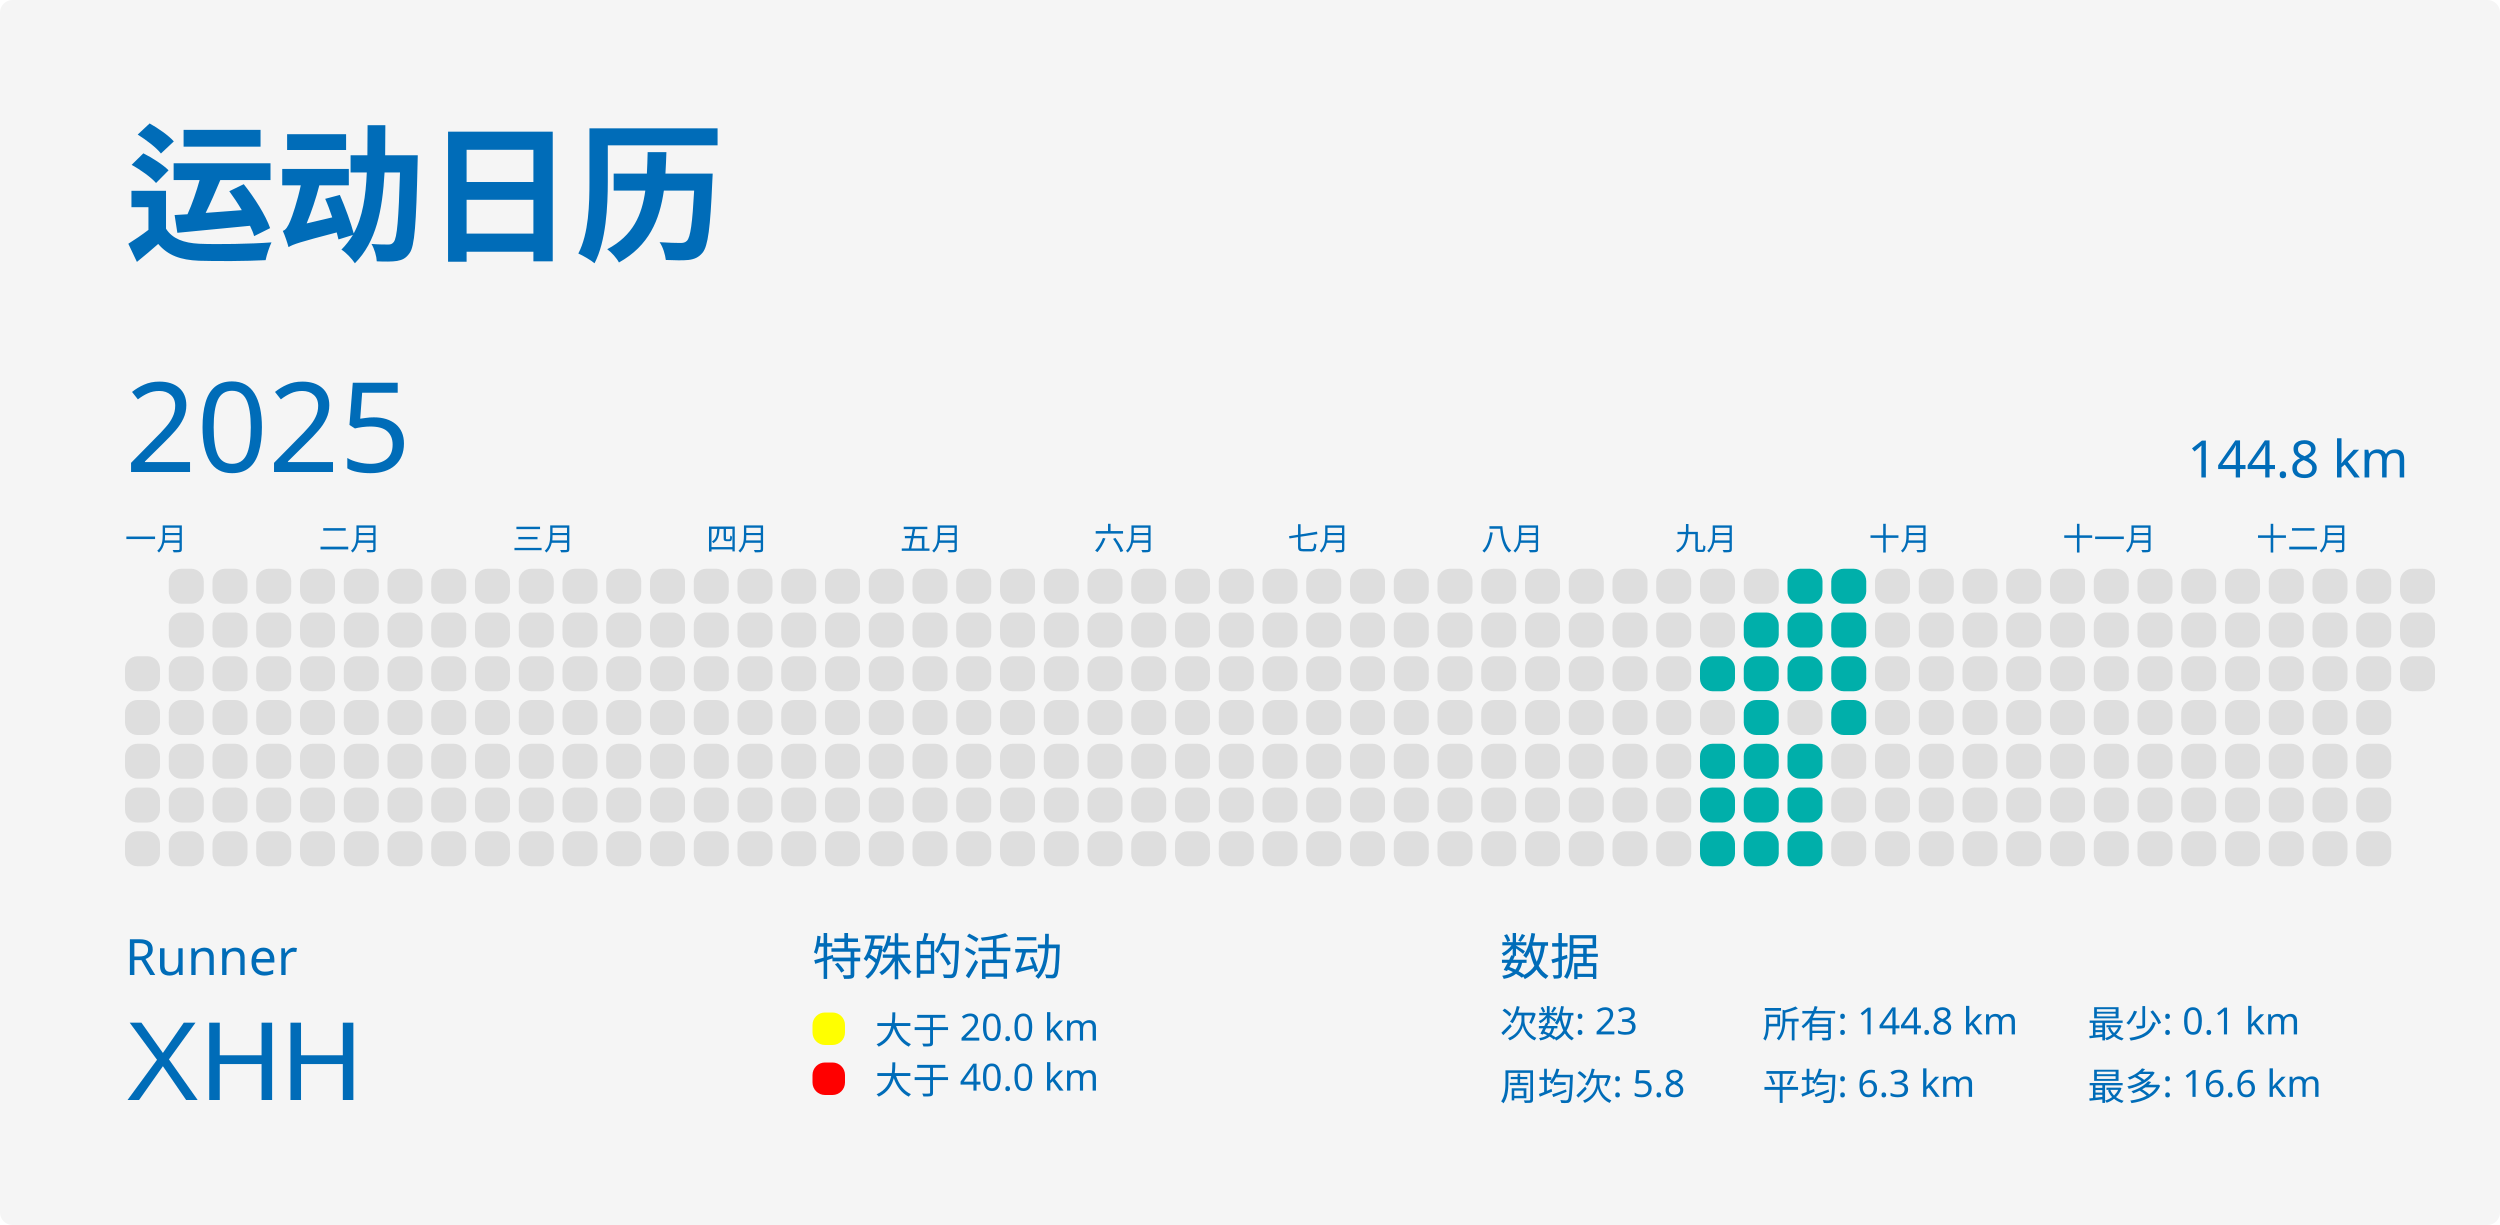
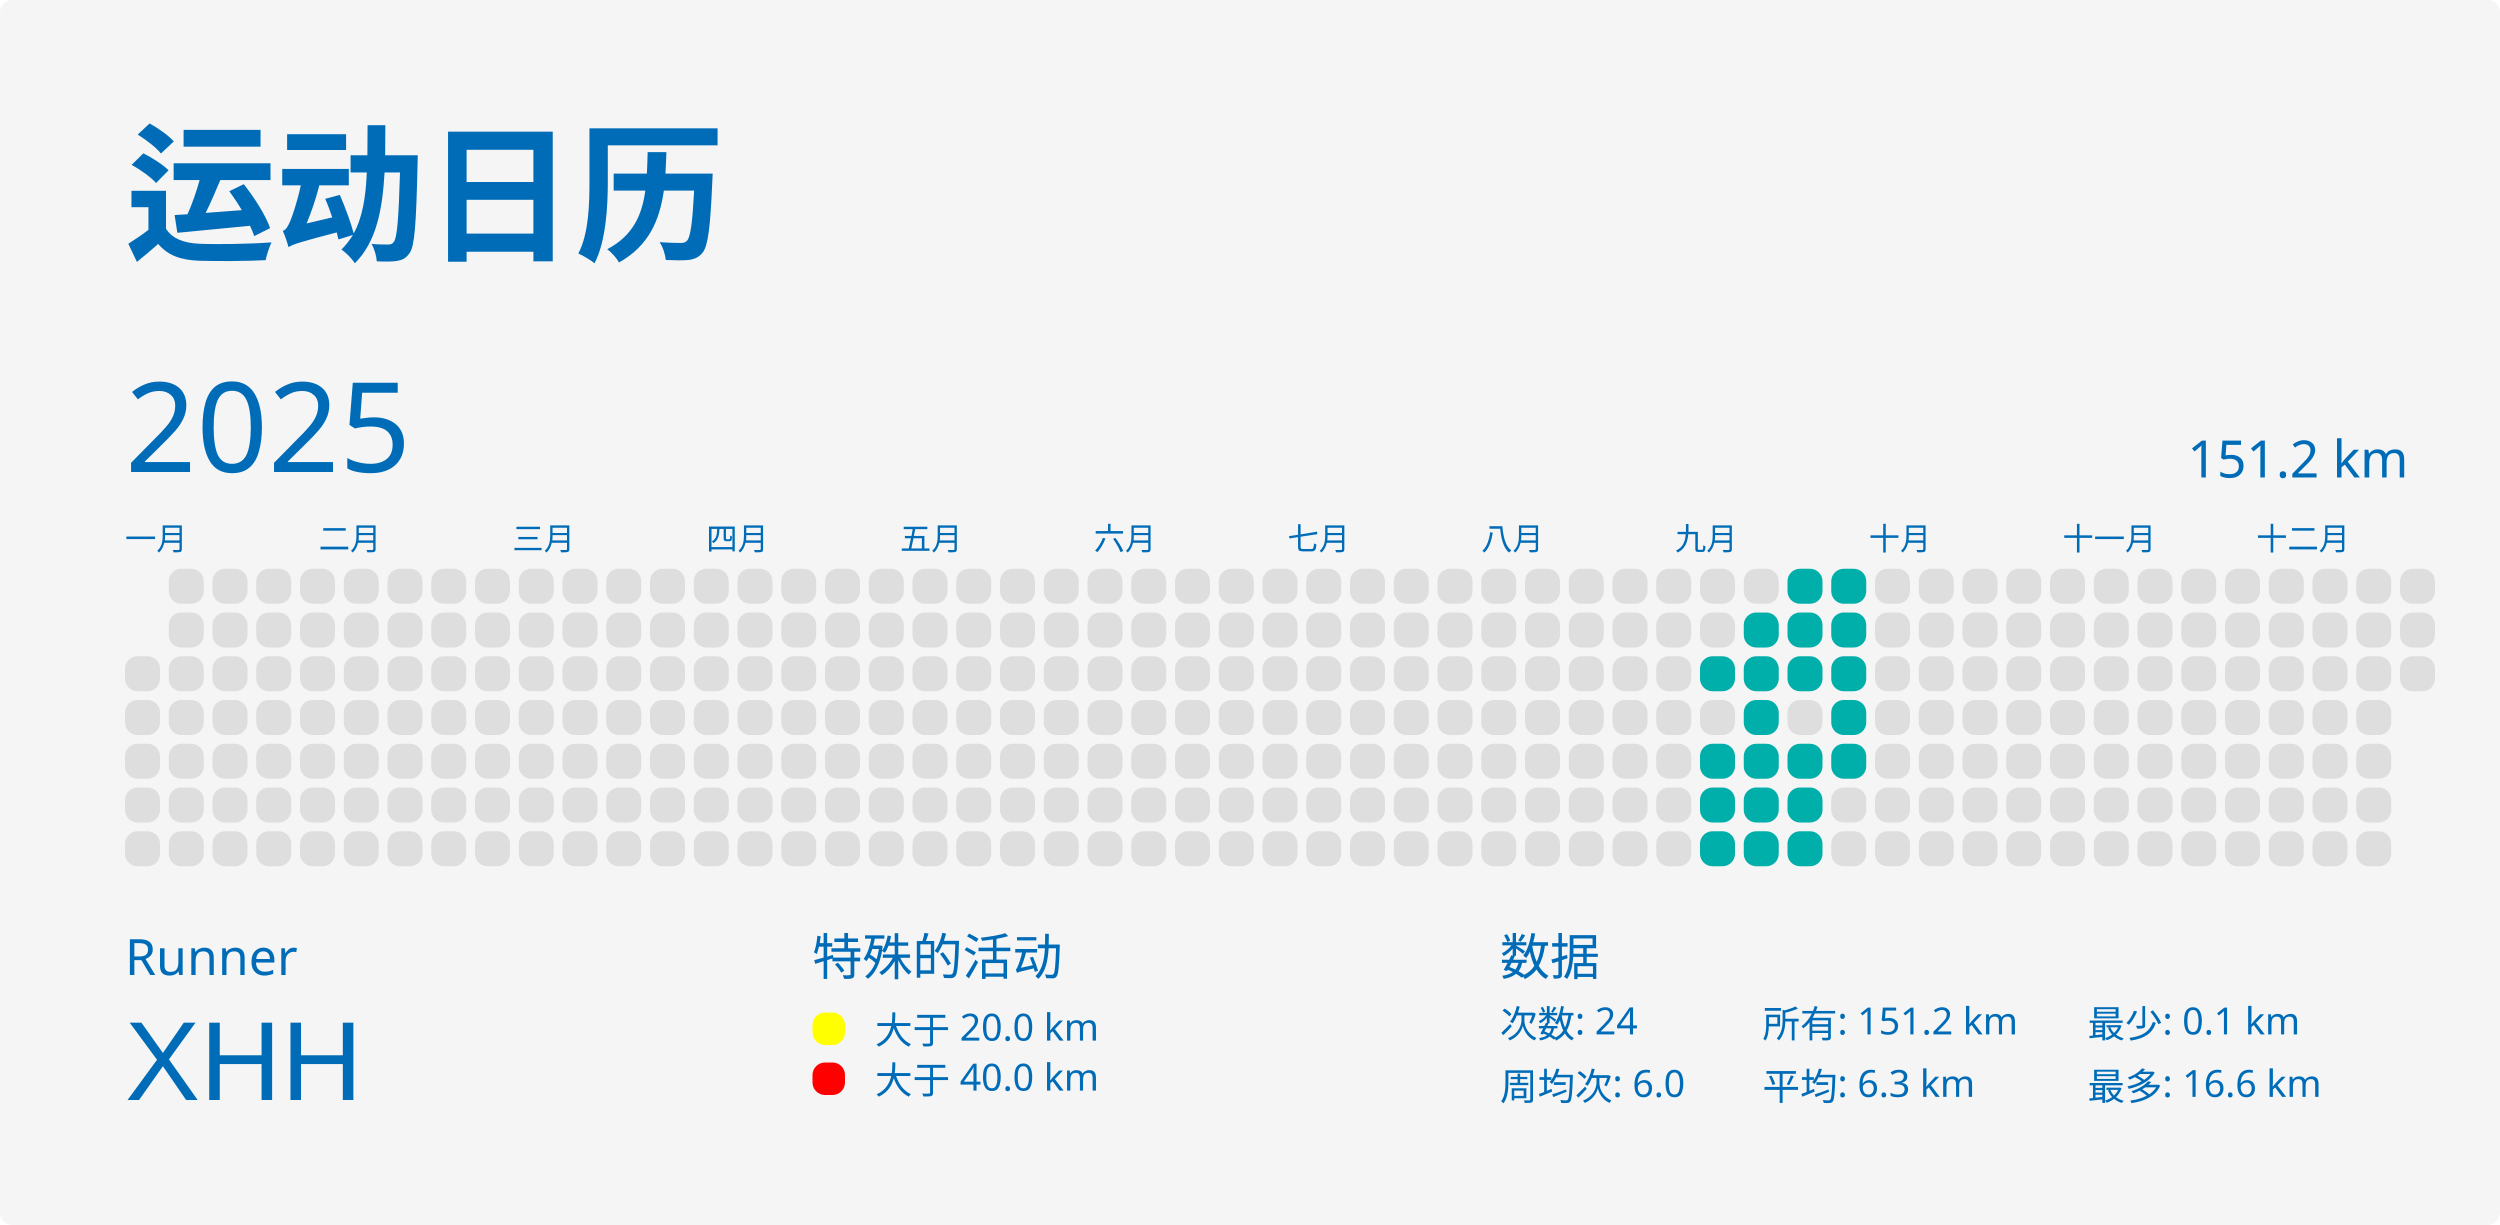
<svg xmlns="http://www.w3.org/2000/svg" baseProfile="full" height="98mm" version="1.1" viewBox="0,0,200,98" width="200mm">
  <defs />
  <rect fill="#f5f5f5" height="98" rx="1" ry="1" width="200" x="0" y="0" />
  <text fill="#006cb8" style="font-size:12px; font-family:MGI-Regular; font-weight:bold;" x="10" y="20">运动日历</text>
  <text fill="#006cb8" style="font-size:4px; font-family:MGI-Regular" x="10" y="78">Runner</text>
  <text fill="#006cb8" style="font-size:9px; font-family:Arial" x="10" y="88">XHH</text>
  <text fill="#006cb8" style="font-size:4px; font-family:MGI-Regular" x="65" y="78">特殊的活动</text>
  <rect fill="yellow" height="2.6" rx="1" ry="1" width="2.6" x="65" y="81" />
  <text fill="#006cb8" style="font-size:3px; font-family:MGI-Regular" x="70" y="83.5">大于 20.0 km</text>
  <rect fill="red" height="2.6" rx="1" ry="1" width="2.6" x="65" y="85" />
  <text fill="#006cb8" style="font-size:3px; font-family:MGI-Regular" x="70" y="87.5">大于 40.0 km</text>
  <text fill="#006cb8" style="font-size:4px; font-family:MGI-Regular" x="120" y="78">数据</text>
-   <text fill="#006cb8" style="font-size:3px; font-family:MGI-Regular" x="120" y="83">次数: 23</text>
-   <text fill="#006cb8" style="font-size:3px; font-family:MGI-Regular" x="120" y="88">周均次: 5.8</text>
-   <text fill="#006cb8" style="font-size:3px; font-family:MGI-Regular" x="141" y="83">所有: 144.8 km</text>
+   <text fill="#006cb8" style="font-size:3px; font-family:MGI-Regular" x="120" y="83">次数: 24</text>
+   <text fill="#006cb8" style="font-size:3px; font-family:MGI-Regular" x="120" y="88">周均次: 6.0</text>
+   <text fill="#006cb8" style="font-size:3px; font-family:MGI-Regular" x="141" y="83">所有: 151.2 km</text>
  <text fill="#006cb8" style="font-size:3px; font-family:MGI-Regular" x="141" y="88">平均: 6.3 km</text>
  <text fill="#006cb8" style="font-size:3px; font-family:MGI-Regular" x="167" y="83">最少: 0.1 km</text>
  <text fill="#006cb8" style="font-size:3px; font-family:MGI-Regular" x="167" y="88">最多: 16.6 km</text>
  <text dominant-baseline="hanging" fill="#006cb8" style="font-size:10.0px; font-family:MGI-Regular;" x="10" y="30">2025</text>
-   <text dominant-baseline="hanging" fill="#006cb8" style="font-size:4.125px; font-family:MGI-Regular;" x="175" y="35">144.8 km</text>
+   <text dominant-baseline="hanging" fill="#006cb8" style="font-size:4.125px; font-family:MGI-Regular;" x="175" y="35">151.2 km</text>
  <text fill="#006cb8" style="font-size:2.5px; font-family:MGI-Regular" x="10.0" y="44">一月</text>
  <text fill="#006cb8" style="font-size:2.5px; font-family:MGI-Regular" x="25.5" y="44">二月</text>
  <text fill="#006cb8" style="font-size:2.5px; font-family:MGI-Regular" x="41.0" y="44">三月</text>
  <text fill="#006cb8" style="font-size:2.5px; font-family:MGI-Regular" x="56.5" y="44">四月</text>
  <text fill="#006cb8" style="font-size:2.5px; font-family:MGI-Regular" x="72.0" y="44">五月</text>
  <text fill="#006cb8" style="font-size:2.5px; font-family:MGI-Regular" x="87.5" y="44">六月</text>
  <text fill="#006cb8" style="font-size:2.5px; font-family:MGI-Regular" x="103.0" y="44">七月</text>
  <text fill="#006cb8" style="font-size:2.5px; font-family:MGI-Regular" x="118.5" y="44">八月</text>
  <text fill="#006cb8" style="font-size:2.5px; font-family:MGI-Regular" x="134.0" y="44">九月</text>
  <text fill="#006cb8" style="font-size:2.5px; font-family:MGI-Regular" x="149.5" y="44">十月</text>
  <text fill="#006cb8" style="font-size:2.5px; font-family:MGI-Regular" x="165.0" y="44">十一月</text>
  <text fill="#006cb8" style="font-size:2.5px; font-family:MGI-Regular" x="180.5" y="44">十二月</text>
  <rect fill="#dedede" height="2.8" rx="1" ry="1" width="2.8" x="10.0" y="52.5" />
  <rect fill="#dedede" height="2.8" rx="1" ry="1" width="2.8" x="10.0" y="56.0" />
  <rect fill="#dedede" height="2.8" rx="1" ry="1" width="2.8" x="10.0" y="59.5" />
  <rect fill="#dedede" height="2.8" rx="1" ry="1" width="2.8" x="10.0" y="63.0" />
  <rect fill="#dedede" height="2.8" rx="1" ry="1" width="2.8" x="10.0" y="66.5" />
  <rect fill="#dedede" height="2.8" rx="1" ry="1" width="2.8" x="13.5" y="45.5" />
  <rect fill="#dedede" height="2.8" rx="1" ry="1" width="2.8" x="13.5" y="49.0" />
  <rect fill="#dedede" height="2.8" rx="1" ry="1" width="2.8" x="13.5" y="52.5" />
  <rect fill="#dedede" height="2.8" rx="1" ry="1" width="2.8" x="13.5" y="56.0" />
  <rect fill="#dedede" height="2.8" rx="1" ry="1" width="2.8" x="13.5" y="59.5" />
  <rect fill="#dedede" height="2.8" rx="1" ry="1" width="2.8" x="13.5" y="63.0" />
  <rect fill="#dedede" height="2.8" rx="1" ry="1" width="2.8" x="13.5" y="66.5" />
  <rect fill="#dedede" height="2.8" rx="1" ry="1" width="2.8" x="17.0" y="45.5" />
  <rect fill="#dedede" height="2.8" rx="1" ry="1" width="2.8" x="17.0" y="49.0" />
  <rect fill="#dedede" height="2.8" rx="1" ry="1" width="2.8" x="17.0" y="52.5" />
  <rect fill="#dedede" height="2.8" rx="1" ry="1" width="2.8" x="17.0" y="56.0" />
  <rect fill="#dedede" height="2.8" rx="1" ry="1" width="2.8" x="17.0" y="59.5" />
  <rect fill="#dedede" height="2.8" rx="1" ry="1" width="2.8" x="17.0" y="63.0" />
  <rect fill="#dedede" height="2.8" rx="1" ry="1" width="2.8" x="17.0" y="66.5" />
  <rect fill="#dedede" height="2.8" rx="1" ry="1" width="2.8" x="20.5" y="45.5" />
  <rect fill="#dedede" height="2.8" rx="1" ry="1" width="2.8" x="20.5" y="49.0" />
  <rect fill="#dedede" height="2.8" rx="1" ry="1" width="2.8" x="20.5" y="52.5" />
  <rect fill="#dedede" height="2.8" rx="1" ry="1" width="2.8" x="20.5" y="56.0" />
  <rect fill="#dedede" height="2.8" rx="1" ry="1" width="2.8" x="20.5" y="59.5" />
  <rect fill="#dedede" height="2.8" rx="1" ry="1" width="2.8" x="20.5" y="63.0" />
  <rect fill="#dedede" height="2.8" rx="1" ry="1" width="2.8" x="20.5" y="66.5" />
  <rect fill="#dedede" height="2.8" rx="1" ry="1" width="2.8" x="24.0" y="45.5" />
  <rect fill="#dedede" height="2.8" rx="1" ry="1" width="2.8" x="24.0" y="49.0" />
  <rect fill="#dedede" height="2.8" rx="1" ry="1" width="2.8" x="24.0" y="52.5" />
  <rect fill="#dedede" height="2.8" rx="1" ry="1" width="2.8" x="24.0" y="56.0" />
  <rect fill="#dedede" height="2.8" rx="1" ry="1" width="2.8" x="24.0" y="59.5" />
  <rect fill="#dedede" height="2.8" rx="1" ry="1" width="2.8" x="24.0" y="63.0" />
  <rect fill="#dedede" height="2.8" rx="1" ry="1" width="2.8" x="24.0" y="66.5" />
  <rect fill="#dedede" height="2.8" rx="1" ry="1" width="2.8" x="27.5" y="45.5" />
  <rect fill="#dedede" height="2.8" rx="1" ry="1" width="2.8" x="27.5" y="49.0" />
  <rect fill="#dedede" height="2.8" rx="1" ry="1" width="2.8" x="27.5" y="52.5" />
  <rect fill="#dedede" height="2.8" rx="1" ry="1" width="2.8" x="27.5" y="56.0" />
  <rect fill="#dedede" height="2.8" rx="1" ry="1" width="2.8" x="27.5" y="59.5" />
  <rect fill="#dedede" height="2.8" rx="1" ry="1" width="2.8" x="27.5" y="63.0" />
  <rect fill="#dedede" height="2.8" rx="1" ry="1" width="2.8" x="27.5" y="66.5" />
  <rect fill="#dedede" height="2.8" rx="1" ry="1" width="2.8" x="31.0" y="45.5" />
  <rect fill="#dedede" height="2.8" rx="1" ry="1" width="2.8" x="31.0" y="49.0" />
  <rect fill="#dedede" height="2.8" rx="1" ry="1" width="2.8" x="31.0" y="52.5" />
  <rect fill="#dedede" height="2.8" rx="1" ry="1" width="2.8" x="31.0" y="56.0" />
  <rect fill="#dedede" height="2.8" rx="1" ry="1" width="2.8" x="31.0" y="59.5" />
  <rect fill="#dedede" height="2.8" rx="1" ry="1" width="2.8" x="31.0" y="63.0" />
  <rect fill="#dedede" height="2.8" rx="1" ry="1" width="2.8" x="31.0" y="66.5" />
  <rect fill="#dedede" height="2.8" rx="1" ry="1" width="2.8" x="34.5" y="45.5" />
  <rect fill="#dedede" height="2.8" rx="1" ry="1" width="2.8" x="34.5" y="49.0" />
  <rect fill="#dedede" height="2.8" rx="1" ry="1" width="2.8" x="34.5" y="52.5" />
  <rect fill="#dedede" height="2.8" rx="1" ry="1" width="2.8" x="34.5" y="56.0" />
  <rect fill="#dedede" height="2.8" rx="1" ry="1" width="2.8" x="34.5" y="59.5" />
  <rect fill="#dedede" height="2.8" rx="1" ry="1" width="2.8" x="34.5" y="63.0" />
  <rect fill="#dedede" height="2.8" rx="1" ry="1" width="2.8" x="34.5" y="66.5" />
  <rect fill="#dedede" height="2.8" rx="1" ry="1" width="2.8" x="38.0" y="45.5" />
  <rect fill="#dedede" height="2.8" rx="1" ry="1" width="2.8" x="38.0" y="49.0" />
  <rect fill="#dedede" height="2.8" rx="1" ry="1" width="2.8" x="38.0" y="52.5" />
  <rect fill="#dedede" height="2.8" rx="1" ry="1" width="2.8" x="38.0" y="56.0" />
  <rect fill="#dedede" height="2.8" rx="1" ry="1" width="2.8" x="38.0" y="59.5" />
  <rect fill="#dedede" height="2.8" rx="1" ry="1" width="2.8" x="38.0" y="63.0" />
  <rect fill="#dedede" height="2.8" rx="1" ry="1" width="2.8" x="38.0" y="66.5" />
  <rect fill="#dedede" height="2.8" rx="1" ry="1" width="2.8" x="41.5" y="45.5" />
  <rect fill="#dedede" height="2.8" rx="1" ry="1" width="2.8" x="41.5" y="49.0" />
  <rect fill="#dedede" height="2.8" rx="1" ry="1" width="2.8" x="41.5" y="52.5" />
  <rect fill="#dedede" height="2.8" rx="1" ry="1" width="2.8" x="41.5" y="56.0" />
  <rect fill="#dedede" height="2.8" rx="1" ry="1" width="2.8" x="41.5" y="59.5" />
  <rect fill="#dedede" height="2.8" rx="1" ry="1" width="2.8" x="41.5" y="63.0" />
  <rect fill="#dedede" height="2.8" rx="1" ry="1" width="2.8" x="41.5" y="66.5" />
  <rect fill="#dedede" height="2.8" rx="1" ry="1" width="2.8" x="45.0" y="45.5" />
  <rect fill="#dedede" height="2.8" rx="1" ry="1" width="2.8" x="45.0" y="49.0" />
  <rect fill="#dedede" height="2.8" rx="1" ry="1" width="2.8" x="45.0" y="52.5" />
  <rect fill="#dedede" height="2.8" rx="1" ry="1" width="2.8" x="45.0" y="56.0" />
  <rect fill="#dedede" height="2.8" rx="1" ry="1" width="2.8" x="45.0" y="59.5" />
  <rect fill="#dedede" height="2.8" rx="1" ry="1" width="2.8" x="45.0" y="63.0" />
  <rect fill="#dedede" height="2.8" rx="1" ry="1" width="2.8" x="45.0" y="66.5" />
  <rect fill="#dedede" height="2.8" rx="1" ry="1" width="2.8" x="48.5" y="45.5" />
  <rect fill="#dedede" height="2.8" rx="1" ry="1" width="2.8" x="48.5" y="49.0" />
  <rect fill="#dedede" height="2.8" rx="1" ry="1" width="2.8" x="48.5" y="52.5" />
  <rect fill="#dedede" height="2.8" rx="1" ry="1" width="2.8" x="48.5" y="56.0" />
  <rect fill="#dedede" height="2.8" rx="1" ry="1" width="2.8" x="48.5" y="59.5" />
  <rect fill="#dedede" height="2.8" rx="1" ry="1" width="2.8" x="48.5" y="63.0" />
  <rect fill="#dedede" height="2.8" rx="1" ry="1" width="2.8" x="48.5" y="66.5" />
  <rect fill="#dedede" height="2.8" rx="1" ry="1" width="2.8" x="52.0" y="45.5" />
  <rect fill="#dedede" height="2.8" rx="1" ry="1" width="2.8" x="52.0" y="49.0" />
  <rect fill="#dedede" height="2.8" rx="1" ry="1" width="2.8" x="52.0" y="52.5" />
  <rect fill="#dedede" height="2.8" rx="1" ry="1" width="2.8" x="52.0" y="56.0" />
  <rect fill="#dedede" height="2.8" rx="1" ry="1" width="2.8" x="52.0" y="59.5" />
  <rect fill="#dedede" height="2.8" rx="1" ry="1" width="2.8" x="52.0" y="63.0" />
  <rect fill="#dedede" height="2.8" rx="1" ry="1" width="2.8" x="52.0" y="66.5" />
  <rect fill="#dedede" height="2.8" rx="1" ry="1" width="2.8" x="55.5" y="45.5" />
  <rect fill="#dedede" height="2.8" rx="1" ry="1" width="2.8" x="55.5" y="49.0" />
  <rect fill="#dedede" height="2.8" rx="1" ry="1" width="2.8" x="55.5" y="52.5" />
  <rect fill="#dedede" height="2.8" rx="1" ry="1" width="2.8" x="55.5" y="56.0" />
  <rect fill="#dedede" height="2.8" rx="1" ry="1" width="2.8" x="55.5" y="59.5" />
  <rect fill="#dedede" height="2.8" rx="1" ry="1" width="2.8" x="55.5" y="63.0" />
  <rect fill="#dedede" height="2.8" rx="1" ry="1" width="2.8" x="55.5" y="66.5" />
  <rect fill="#dedede" height="2.8" rx="1" ry="1" width="2.8" x="59.0" y="45.5" />
  <rect fill="#dedede" height="2.8" rx="1" ry="1" width="2.8" x="59.0" y="49.0" />
  <rect fill="#dedede" height="2.8" rx="1" ry="1" width="2.8" x="59.0" y="52.5" />
  <rect fill="#dedede" height="2.8" rx="1" ry="1" width="2.8" x="59.0" y="56.0" />
  <rect fill="#dedede" height="2.8" rx="1" ry="1" width="2.8" x="59.0" y="59.5" />
  <rect fill="#dedede" height="2.8" rx="1" ry="1" width="2.8" x="59.0" y="63.0" />
  <rect fill="#dedede" height="2.8" rx="1" ry="1" width="2.8" x="59.0" y="66.5" />
  <rect fill="#dedede" height="2.8" rx="1" ry="1" width="2.8" x="62.5" y="45.5" />
  <rect fill="#dedede" height="2.8" rx="1" ry="1" width="2.8" x="62.5" y="49.0" />
  <rect fill="#dedede" height="2.8" rx="1" ry="1" width="2.8" x="62.5" y="52.5" />
  <rect fill="#dedede" height="2.8" rx="1" ry="1" width="2.8" x="62.5" y="56.0" />
  <rect fill="#dedede" height="2.8" rx="1" ry="1" width="2.8" x="62.5" y="59.5" />
  <rect fill="#dedede" height="2.8" rx="1" ry="1" width="2.8" x="62.5" y="63.0" />
  <rect fill="#dedede" height="2.8" rx="1" ry="1" width="2.8" x="62.5" y="66.5" />
  <rect fill="#dedede" height="2.8" rx="1" ry="1" width="2.8" x="66.0" y="45.5" />
  <rect fill="#dedede" height="2.8" rx="1" ry="1" width="2.8" x="66.0" y="49.0" />
  <rect fill="#dedede" height="2.8" rx="1" ry="1" width="2.8" x="66.0" y="52.5" />
  <rect fill="#dedede" height="2.8" rx="1" ry="1" width="2.8" x="66.0" y="56.0" />
  <rect fill="#dedede" height="2.8" rx="1" ry="1" width="2.8" x="66.0" y="59.5" />
  <rect fill="#dedede" height="2.8" rx="1" ry="1" width="2.8" x="66.0" y="63.0" />
  <rect fill="#dedede" height="2.8" rx="1" ry="1" width="2.8" x="66.0" y="66.5" />
  <rect fill="#dedede" height="2.8" rx="1" ry="1" width="2.8" x="69.5" y="45.5" />
  <rect fill="#dedede" height="2.8" rx="1" ry="1" width="2.8" x="69.5" y="49.0" />
  <rect fill="#dedede" height="2.8" rx="1" ry="1" width="2.8" x="69.5" y="52.5" />
  <rect fill="#dedede" height="2.8" rx="1" ry="1" width="2.8" x="69.5" y="56.0" />
  <rect fill="#dedede" height="2.8" rx="1" ry="1" width="2.8" x="69.5" y="59.5" />
  <rect fill="#dedede" height="2.8" rx="1" ry="1" width="2.8" x="69.5" y="63.0" />
  <rect fill="#dedede" height="2.8" rx="1" ry="1" width="2.8" x="69.5" y="66.5" />
  <rect fill="#dedede" height="2.8" rx="1" ry="1" width="2.8" x="73.0" y="45.5" />
  <rect fill="#dedede" height="2.8" rx="1" ry="1" width="2.8" x="73.0" y="49.0" />
  <rect fill="#dedede" height="2.8" rx="1" ry="1" width="2.8" x="73.0" y="52.5" />
  <rect fill="#dedede" height="2.8" rx="1" ry="1" width="2.8" x="73.0" y="56.0" />
  <rect fill="#dedede" height="2.8" rx="1" ry="1" width="2.8" x="73.0" y="59.5" />
  <rect fill="#dedede" height="2.8" rx="1" ry="1" width="2.8" x="73.0" y="63.0" />
  <rect fill="#dedede" height="2.8" rx="1" ry="1" width="2.8" x="73.0" y="66.5" />
  <rect fill="#dedede" height="2.8" rx="1" ry="1" width="2.8" x="76.5" y="45.5" />
  <rect fill="#dedede" height="2.8" rx="1" ry="1" width="2.8" x="76.5" y="49.0" />
  <rect fill="#dedede" height="2.8" rx="1" ry="1" width="2.8" x="76.5" y="52.5" />
  <rect fill="#dedede" height="2.8" rx="1" ry="1" width="2.8" x="76.5" y="56.0" />
  <rect fill="#dedede" height="2.8" rx="1" ry="1" width="2.8" x="76.5" y="59.5" />
  <rect fill="#dedede" height="2.8" rx="1" ry="1" width="2.8" x="76.5" y="63.0" />
  <rect fill="#dedede" height="2.8" rx="1" ry="1" width="2.8" x="76.5" y="66.5" />
  <rect fill="#dedede" height="2.8" rx="1" ry="1" width="2.8" x="80.0" y="45.5" />
  <rect fill="#dedede" height="2.8" rx="1" ry="1" width="2.8" x="80.0" y="49.0" />
  <rect fill="#dedede" height="2.8" rx="1" ry="1" width="2.8" x="80.0" y="52.5" />
  <rect fill="#dedede" height="2.8" rx="1" ry="1" width="2.8" x="80.0" y="56.0" />
  <rect fill="#dedede" height="2.8" rx="1" ry="1" width="2.8" x="80.0" y="59.5" />
  <rect fill="#dedede" height="2.8" rx="1" ry="1" width="2.8" x="80.0" y="63.0" />
  <rect fill="#dedede" height="2.8" rx="1" ry="1" width="2.8" x="80.0" y="66.5" />
  <rect fill="#dedede" height="2.8" rx="1" ry="1" width="2.8" x="83.5" y="45.5" />
  <rect fill="#dedede" height="2.8" rx="1" ry="1" width="2.8" x="83.5" y="49.0" />
  <rect fill="#dedede" height="2.8" rx="1" ry="1" width="2.8" x="83.5" y="52.5" />
  <rect fill="#dedede" height="2.8" rx="1" ry="1" width="2.8" x="83.5" y="56.0" />
  <rect fill="#dedede" height="2.8" rx="1" ry="1" width="2.8" x="83.5" y="59.5" />
  <rect fill="#dedede" height="2.8" rx="1" ry="1" width="2.8" x="83.5" y="63.0" />
  <rect fill="#dedede" height="2.8" rx="1" ry="1" width="2.8" x="83.5" y="66.5" />
  <rect fill="#dedede" height="2.8" rx="1" ry="1" width="2.8" x="87.0" y="45.5" />
  <rect fill="#dedede" height="2.8" rx="1" ry="1" width="2.8" x="87.0" y="49.0" />
  <rect fill="#dedede" height="2.8" rx="1" ry="1" width="2.8" x="87.0" y="52.5" />
  <rect fill="#dedede" height="2.8" rx="1" ry="1" width="2.8" x="87.0" y="56.0" />
  <rect fill="#dedede" height="2.8" rx="1" ry="1" width="2.8" x="87.0" y="59.5" />
  <rect fill="#dedede" height="2.8" rx="1" ry="1" width="2.8" x="87.0" y="63.0" />
  <rect fill="#dedede" height="2.8" rx="1" ry="1" width="2.8" x="87.0" y="66.5" />
  <rect fill="#dedede" height="2.8" rx="1" ry="1" width="2.8" x="90.5" y="45.5" />
  <rect fill="#dedede" height="2.8" rx="1" ry="1" width="2.8" x="90.5" y="49.0" />
  <rect fill="#dedede" height="2.8" rx="1" ry="1" width="2.8" x="90.5" y="52.5" />
  <rect fill="#dedede" height="2.8" rx="1" ry="1" width="2.8" x="90.5" y="56.0" />
  <rect fill="#dedede" height="2.8" rx="1" ry="1" width="2.8" x="90.5" y="59.5" />
  <rect fill="#dedede" height="2.8" rx="1" ry="1" width="2.8" x="90.5" y="63.0" />
  <rect fill="#dedede" height="2.8" rx="1" ry="1" width="2.8" x="90.5" y="66.5" />
  <rect fill="#dedede" height="2.8" rx="1" ry="1" width="2.8" x="94.0" y="45.5" />
  <rect fill="#dedede" height="2.8" rx="1" ry="1" width="2.8" x="94.0" y="49.0" />
  <rect fill="#dedede" height="2.8" rx="1" ry="1" width="2.8" x="94.0" y="52.5" />
  <rect fill="#dedede" height="2.8" rx="1" ry="1" width="2.8" x="94.0" y="56.0" />
  <rect fill="#dedede" height="2.8" rx="1" ry="1" width="2.8" x="94.0" y="59.5" />
  <rect fill="#dedede" height="2.8" rx="1" ry="1" width="2.8" x="94.0" y="63.0" />
  <rect fill="#dedede" height="2.8" rx="1" ry="1" width="2.8" x="94.0" y="66.5" />
  <rect fill="#dedede" height="2.8" rx="1" ry="1" width="2.8" x="97.5" y="45.5" />
  <rect fill="#dedede" height="2.8" rx="1" ry="1" width="2.8" x="97.5" y="49.0" />
  <rect fill="#dedede" height="2.8" rx="1" ry="1" width="2.8" x="97.5" y="52.5" />
  <rect fill="#dedede" height="2.8" rx="1" ry="1" width="2.8" x="97.5" y="56.0" />
  <rect fill="#dedede" height="2.8" rx="1" ry="1" width="2.8" x="97.5" y="59.5" />
  <rect fill="#dedede" height="2.8" rx="1" ry="1" width="2.8" x="97.5" y="63.0" />
  <rect fill="#dedede" height="2.8" rx="1" ry="1" width="2.8" x="97.5" y="66.5" />
  <rect fill="#dedede" height="2.8" rx="1" ry="1" width="2.8" x="101.0" y="45.5" />
  <rect fill="#dedede" height="2.8" rx="1" ry="1" width="2.8" x="101.0" y="49.0" />
  <rect fill="#dedede" height="2.8" rx="1" ry="1" width="2.8" x="101.0" y="52.5" />
  <rect fill="#dedede" height="2.8" rx="1" ry="1" width="2.8" x="101.0" y="56.0" />
  <rect fill="#dedede" height="2.8" rx="1" ry="1" width="2.8" x="101.0" y="59.5" />
  <rect fill="#dedede" height="2.8" rx="1" ry="1" width="2.8" x="101.0" y="63.0" />
  <rect fill="#dedede" height="2.8" rx="1" ry="1" width="2.8" x="101.0" y="66.5" />
  <rect fill="#dedede" height="2.8" rx="1" ry="1" width="2.8" x="104.5" y="45.5" />
  <rect fill="#dedede" height="2.8" rx="1" ry="1" width="2.8" x="104.5" y="49.0" />
  <rect fill="#dedede" height="2.8" rx="1" ry="1" width="2.8" x="104.5" y="52.5" />
  <rect fill="#dedede" height="2.8" rx="1" ry="1" width="2.8" x="104.5" y="56.0" />
  <rect fill="#dedede" height="2.8" rx="1" ry="1" width="2.8" x="104.5" y="59.5" />
  <rect fill="#dedede" height="2.8" rx="1" ry="1" width="2.8" x="104.5" y="63.0" />
  <rect fill="#dedede" height="2.8" rx="1" ry="1" width="2.8" x="104.5" y="66.5" />
  <rect fill="#dedede" height="2.8" rx="1" ry="1" width="2.8" x="108.0" y="45.5" />
  <rect fill="#dedede" height="2.8" rx="1" ry="1" width="2.8" x="108.0" y="49.0" />
  <rect fill="#dedede" height="2.8" rx="1" ry="1" width="2.8" x="108.0" y="52.5" />
  <rect fill="#dedede" height="2.8" rx="1" ry="1" width="2.8" x="108.0" y="56.0" />
  <rect fill="#dedede" height="2.8" rx="1" ry="1" width="2.8" x="108.0" y="59.5" />
  <rect fill="#dedede" height="2.8" rx="1" ry="1" width="2.8" x="108.0" y="63.0" />
  <rect fill="#dedede" height="2.8" rx="1" ry="1" width="2.8" x="108.0" y="66.5" />
  <rect fill="#dedede" height="2.8" rx="1" ry="1" width="2.8" x="111.5" y="45.5" />
  <rect fill="#dedede" height="2.8" rx="1" ry="1" width="2.8" x="111.5" y="49.0" />
  <rect fill="#dedede" height="2.8" rx="1" ry="1" width="2.8" x="111.5" y="52.5" />
  <rect fill="#dedede" height="2.8" rx="1" ry="1" width="2.8" x="111.5" y="56.0" />
  <rect fill="#dedede" height="2.8" rx="1" ry="1" width="2.8" x="111.5" y="59.5" />
  <rect fill="#dedede" height="2.8" rx="1" ry="1" width="2.8" x="111.5" y="63.0" />
  <rect fill="#dedede" height="2.8" rx="1" ry="1" width="2.8" x="111.5" y="66.5" />
  <rect fill="#dedede" height="2.8" rx="1" ry="1" width="2.8" x="115.0" y="45.5" />
  <rect fill="#dedede" height="2.8" rx="1" ry="1" width="2.8" x="115.0" y="49.0" />
  <rect fill="#dedede" height="2.8" rx="1" ry="1" width="2.8" x="115.0" y="52.5" />
  <rect fill="#dedede" height="2.8" rx="1" ry="1" width="2.8" x="115.0" y="56.0" />
  <rect fill="#dedede" height="2.8" rx="1" ry="1" width="2.8" x="115.0" y="59.5" />
  <rect fill="#dedede" height="2.8" rx="1" ry="1" width="2.8" x="115.0" y="63.0" />
  <rect fill="#dedede" height="2.8" rx="1" ry="1" width="2.8" x="115.0" y="66.5" />
  <rect fill="#dedede" height="2.8" rx="1" ry="1" width="2.8" x="118.5" y="45.5" />
  <rect fill="#dedede" height="2.8" rx="1" ry="1" width="2.8" x="118.5" y="49.0" />
  <rect fill="#dedede" height="2.8" rx="1" ry="1" width="2.8" x="118.5" y="52.5" />
  <rect fill="#dedede" height="2.8" rx="1" ry="1" width="2.8" x="118.5" y="56.0" />
  <rect fill="#dedede" height="2.8" rx="1" ry="1" width="2.8" x="118.5" y="59.5" />
  <rect fill="#dedede" height="2.8" rx="1" ry="1" width="2.8" x="118.5" y="63.0" />
  <rect fill="#dedede" height="2.8" rx="1" ry="1" width="2.8" x="118.5" y="66.5" />
  <rect fill="#dedede" height="2.8" rx="1" ry="1" width="2.8" x="122.0" y="45.5" />
  <rect fill="#dedede" height="2.8" rx="1" ry="1" width="2.8" x="122.0" y="49.0" />
  <rect fill="#dedede" height="2.8" rx="1" ry="1" width="2.8" x="122.0" y="52.5" />
  <rect fill="#dedede" height="2.8" rx="1" ry="1" width="2.8" x="122.0" y="56.0" />
  <rect fill="#dedede" height="2.8" rx="1" ry="1" width="2.8" x="122.0" y="59.5" />
  <rect fill="#dedede" height="2.8" rx="1" ry="1" width="2.8" x="122.0" y="63.0" />
  <rect fill="#dedede" height="2.8" rx="1" ry="1" width="2.8" x="122.0" y="66.5" />
  <rect fill="#dedede" height="2.8" rx="1" ry="1" width="2.8" x="125.5" y="45.5" />
  <rect fill="#dedede" height="2.8" rx="1" ry="1" width="2.8" x="125.5" y="49.0" />
  <rect fill="#dedede" height="2.8" rx="1" ry="1" width="2.8" x="125.5" y="52.5" />
  <rect fill="#dedede" height="2.8" rx="1" ry="1" width="2.8" x="125.5" y="56.0" />
  <rect fill="#dedede" height="2.8" rx="1" ry="1" width="2.8" x="125.5" y="59.5" />
  <rect fill="#dedede" height="2.8" rx="1" ry="1" width="2.8" x="125.5" y="63.0" />
  <rect fill="#dedede" height="2.8" rx="1" ry="1" width="2.8" x="125.5" y="66.5" />
  <rect fill="#dedede" height="2.8" rx="1" ry="1" width="2.8" x="129.0" y="45.5" />
  <rect fill="#dedede" height="2.8" rx="1" ry="1" width="2.8" x="129.0" y="49.0" />
  <rect fill="#dedede" height="2.8" rx="1" ry="1" width="2.8" x="129.0" y="52.5" />
  <rect fill="#dedede" height="2.8" rx="1" ry="1" width="2.8" x="129.0" y="56.0" />
  <rect fill="#dedede" height="2.8" rx="1" ry="1" width="2.8" x="129.0" y="59.5" />
  <rect fill="#dedede" height="2.8" rx="1" ry="1" width="2.8" x="129.0" y="63.0" />
  <rect fill="#dedede" height="2.8" rx="1" ry="1" width="2.8" x="129.0" y="66.5" />
  <rect fill="#dedede" height="2.8" rx="1" ry="1" width="2.8" x="132.5" y="45.5" />
  <rect fill="#dedede" height="2.8" rx="1" ry="1" width="2.8" x="132.5" y="49.0" />
  <rect fill="#dedede" height="2.8" rx="1" ry="1" width="2.8" x="132.5" y="52.5" />
  <rect fill="#dedede" height="2.8" rx="1" ry="1" width="2.8" x="132.5" y="56.0" />
  <rect fill="#dedede" height="2.8" rx="1" ry="1" width="2.8" x="132.5" y="59.5" />
  <rect fill="#dedede" height="2.8" rx="1" ry="1" width="2.8" x="132.5" y="63.0" />
  <rect fill="#dedede" height="2.8" rx="1" ry="1" width="2.8" x="132.5" y="66.5" />
  <rect fill="#dedede" height="2.8" rx="1" ry="1" width="2.8" x="136.0" y="45.5" />
  <rect fill="#dedede" height="2.8" rx="1" ry="1" width="2.8" x="136.0" y="49.0" />
  <rect fill="#00AFAA" height="2.8" rx="1" ry="1" width="2.8" x="136.0" y="52.5" />
  <rect fill="#dedede" height="2.8" rx="1" ry="1" width="2.8" x="136.0" y="56.0" />
  <rect fill="#00AFAA" height="2.8" rx="1" ry="1" width="2.8" x="136.0" y="59.5" />
  <rect fill="#00AFAA" height="2.8" rx="1" ry="1" width="2.8" x="136.0" y="63.0" />
  <rect fill="#00AFAA" height="2.8" rx="1" ry="1" width="2.8" x="136.0" y="66.5" />
  <rect fill="#dedede" height="2.8" rx="1" ry="1" width="2.8" x="139.5" y="45.5" />
  <rect fill="#00AFAA" height="2.8" rx="1" ry="1" width="2.8" x="139.5" y="49.0" />
  <rect fill="#00AFAA" height="2.8" rx="1" ry="1" width="2.8" x="139.5" y="52.5" />
  <rect fill="#00AFAA" height="2.8" rx="1" ry="1" width="2.8" x="139.5" y="56.0" />
  <rect fill="#00AFAA" height="2.8" rx="1" ry="1" width="2.8" x="139.5" y="59.5" />
  <rect fill="#00AFAA" height="2.8" rx="1" ry="1" width="2.8" x="139.5" y="63.0" />
  <rect fill="#00AFAA" height="2.8" rx="1" ry="1" width="2.8" x="139.5" y="66.5" />
  <rect fill="#00AFAA" height="2.8" rx="1" ry="1" width="2.8" x="143.0" y="45.5" />
  <rect fill="#00AFAA" height="2.8" rx="1" ry="1" width="2.8" x="143.0" y="49.0" />
  <rect fill="#00AFAA" height="2.8" rx="1" ry="1" width="2.8" x="143.0" y="52.5" />
  <rect fill="#dedede" height="2.8" rx="1" ry="1" width="2.8" x="143.0" y="56.0" />
  <rect fill="#00AFAA" height="2.8" rx="1" ry="1" width="2.8" x="143.0" y="59.5" />
  <rect fill="#00AFAA" height="2.8" rx="1" ry="1" width="2.8" x="143.0" y="63.0" />
  <rect fill="#00AFAA" height="2.8" rx="1" ry="1" width="2.8" x="143.0" y="66.5" />
  <rect fill="#00AFAA" height="2.8" rx="1" ry="1" width="2.8" x="146.5" y="45.5" />
  <rect fill="#00AFAA" height="2.8" rx="1" ry="1" width="2.8" x="146.5" y="49.0" />
  <rect fill="#00AFAA" height="2.8" rx="1" ry="1" width="2.8" x="146.5" y="52.5" />
  <rect fill="#00AFAA" height="2.8" rx="1" ry="1" width="2.8" x="146.5" y="56.0" />
-   <rect fill="#dedede" height="2.8" rx="1" ry="1" width="2.8" x="146.5" y="59.5" />
+   <rect fill="#00AFAA" height="2.8" rx="1" ry="1" width="2.8" x="146.5" y="59.5" />
  <rect fill="#dedede" height="2.8" rx="1" ry="1" width="2.8" x="146.5" y="63.0" />
  <rect fill="#dedede" height="2.8" rx="1" ry="1" width="2.8" x="146.5" y="66.5" />
  <rect fill="#dedede" height="2.8" rx="1" ry="1" width="2.8" x="150.0" y="45.5" />
  <rect fill="#dedede" height="2.8" rx="1" ry="1" width="2.8" x="150.0" y="49.0" />
  <rect fill="#dedede" height="2.8" rx="1" ry="1" width="2.8" x="150.0" y="52.5" />
  <rect fill="#dedede" height="2.8" rx="1" ry="1" width="2.8" x="150.0" y="56.0" />
  <rect fill="#dedede" height="2.8" rx="1" ry="1" width="2.8" x="150.0" y="59.5" />
  <rect fill="#dedede" height="2.8" rx="1" ry="1" width="2.8" x="150.0" y="63.0" />
  <rect fill="#dedede" height="2.8" rx="1" ry="1" width="2.8" x="150.0" y="66.5" />
  <rect fill="#dedede" height="2.8" rx="1" ry="1" width="2.8" x="153.5" y="45.5" />
  <rect fill="#dedede" height="2.8" rx="1" ry="1" width="2.8" x="153.5" y="49.0" />
  <rect fill="#dedede" height="2.8" rx="1" ry="1" width="2.8" x="153.5" y="52.5" />
  <rect fill="#dedede" height="2.8" rx="1" ry="1" width="2.8" x="153.5" y="56.0" />
  <rect fill="#dedede" height="2.8" rx="1" ry="1" width="2.8" x="153.5" y="59.5" />
  <rect fill="#dedede" height="2.8" rx="1" ry="1" width="2.8" x="153.5" y="63.0" />
  <rect fill="#dedede" height="2.8" rx="1" ry="1" width="2.8" x="153.5" y="66.5" />
  <rect fill="#dedede" height="2.8" rx="1" ry="1" width="2.8" x="157.0" y="45.5" />
  <rect fill="#dedede" height="2.8" rx="1" ry="1" width="2.8" x="157.0" y="49.0" />
  <rect fill="#dedede" height="2.8" rx="1" ry="1" width="2.8" x="157.0" y="52.5" />
  <rect fill="#dedede" height="2.8" rx="1" ry="1" width="2.8" x="157.0" y="56.0" />
  <rect fill="#dedede" height="2.8" rx="1" ry="1" width="2.8" x="157.0" y="59.5" />
  <rect fill="#dedede" height="2.8" rx="1" ry="1" width="2.8" x="157.0" y="63.0" />
  <rect fill="#dedede" height="2.8" rx="1" ry="1" width="2.8" x="157.0" y="66.5" />
  <rect fill="#dedede" height="2.8" rx="1" ry="1" width="2.8" x="160.5" y="45.5" />
  <rect fill="#dedede" height="2.8" rx="1" ry="1" width="2.8" x="160.5" y="49.0" />
  <rect fill="#dedede" height="2.8" rx="1" ry="1" width="2.8" x="160.5" y="52.5" />
  <rect fill="#dedede" height="2.8" rx="1" ry="1" width="2.8" x="160.5" y="56.0" />
  <rect fill="#dedede" height="2.8" rx="1" ry="1" width="2.8" x="160.5" y="59.5" />
  <rect fill="#dedede" height="2.8" rx="1" ry="1" width="2.8" x="160.5" y="63.0" />
  <rect fill="#dedede" height="2.8" rx="1" ry="1" width="2.8" x="160.5" y="66.5" />
  <rect fill="#dedede" height="2.8" rx="1" ry="1" width="2.8" x="164.0" y="45.5" />
  <rect fill="#dedede" height="2.8" rx="1" ry="1" width="2.8" x="164.0" y="49.0" />
  <rect fill="#dedede" height="2.8" rx="1" ry="1" width="2.8" x="164.0" y="52.5" />
  <rect fill="#dedede" height="2.8" rx="1" ry="1" width="2.8" x="164.0" y="56.0" />
  <rect fill="#dedede" height="2.8" rx="1" ry="1" width="2.8" x="164.0" y="59.5" />
  <rect fill="#dedede" height="2.8" rx="1" ry="1" width="2.8" x="164.0" y="63.0" />
  <rect fill="#dedede" height="2.8" rx="1" ry="1" width="2.8" x="164.0" y="66.5" />
  <rect fill="#dedede" height="2.8" rx="1" ry="1" width="2.8" x="167.5" y="45.5" />
  <rect fill="#dedede" height="2.8" rx="1" ry="1" width="2.8" x="167.5" y="49.0" />
  <rect fill="#dedede" height="2.8" rx="1" ry="1" width="2.8" x="167.5" y="52.5" />
  <rect fill="#dedede" height="2.8" rx="1" ry="1" width="2.8" x="167.5" y="56.0" />
  <rect fill="#dedede" height="2.8" rx="1" ry="1" width="2.8" x="167.5" y="59.5" />
  <rect fill="#dedede" height="2.8" rx="1" ry="1" width="2.8" x="167.5" y="63.0" />
  <rect fill="#dedede" height="2.8" rx="1" ry="1" width="2.8" x="167.5" y="66.5" />
  <rect fill="#dedede" height="2.8" rx="1" ry="1" width="2.8" x="171.0" y="45.5" />
  <rect fill="#dedede" height="2.8" rx="1" ry="1" width="2.8" x="171.0" y="49.0" />
  <rect fill="#dedede" height="2.8" rx="1" ry="1" width="2.8" x="171.0" y="52.5" />
  <rect fill="#dedede" height="2.8" rx="1" ry="1" width="2.8" x="171.0" y="56.0" />
  <rect fill="#dedede" height="2.8" rx="1" ry="1" width="2.8" x="171.0" y="59.5" />
  <rect fill="#dedede" height="2.8" rx="1" ry="1" width="2.8" x="171.0" y="63.0" />
  <rect fill="#dedede" height="2.8" rx="1" ry="1" width="2.8" x="171.0" y="66.5" />
  <rect fill="#dedede" height="2.8" rx="1" ry="1" width="2.8" x="174.5" y="45.5" />
  <rect fill="#dedede" height="2.8" rx="1" ry="1" width="2.8" x="174.5" y="49.0" />
  <rect fill="#dedede" height="2.8" rx="1" ry="1" width="2.8" x="174.5" y="52.5" />
  <rect fill="#dedede" height="2.8" rx="1" ry="1" width="2.8" x="174.5" y="56.0" />
  <rect fill="#dedede" height="2.8" rx="1" ry="1" width="2.8" x="174.5" y="59.5" />
  <rect fill="#dedede" height="2.8" rx="1" ry="1" width="2.8" x="174.5" y="63.0" />
  <rect fill="#dedede" height="2.8" rx="1" ry="1" width="2.8" x="174.5" y="66.5" />
  <rect fill="#dedede" height="2.8" rx="1" ry="1" width="2.8" x="178.0" y="45.5" />
  <rect fill="#dedede" height="2.8" rx="1" ry="1" width="2.8" x="178.0" y="49.0" />
  <rect fill="#dedede" height="2.8" rx="1" ry="1" width="2.8" x="178.0" y="52.5" />
  <rect fill="#dedede" height="2.8" rx="1" ry="1" width="2.8" x="178.0" y="56.0" />
  <rect fill="#dedede" height="2.8" rx="1" ry="1" width="2.8" x="178.0" y="59.5" />
  <rect fill="#dedede" height="2.8" rx="1" ry="1" width="2.8" x="178.0" y="63.0" />
  <rect fill="#dedede" height="2.8" rx="1" ry="1" width="2.8" x="178.0" y="66.5" />
  <rect fill="#dedede" height="2.8" rx="1" ry="1" width="2.8" x="181.5" y="45.5" />
  <rect fill="#dedede" height="2.8" rx="1" ry="1" width="2.8" x="181.5" y="49.0" />
  <rect fill="#dedede" height="2.8" rx="1" ry="1" width="2.8" x="181.5" y="52.5" />
  <rect fill="#dedede" height="2.8" rx="1" ry="1" width="2.8" x="181.5" y="56.0" />
  <rect fill="#dedede" height="2.8" rx="1" ry="1" width="2.8" x="181.5" y="59.5" />
  <rect fill="#dedede" height="2.8" rx="1" ry="1" width="2.8" x="181.5" y="63.0" />
  <rect fill="#dedede" height="2.8" rx="1" ry="1" width="2.8" x="181.5" y="66.5" />
  <rect fill="#dedede" height="2.8" rx="1" ry="1" width="2.8" x="185.0" y="45.5" />
  <rect fill="#dedede" height="2.8" rx="1" ry="1" width="2.8" x="185.0" y="49.0" />
  <rect fill="#dedede" height="2.8" rx="1" ry="1" width="2.8" x="185.0" y="52.5" />
  <rect fill="#dedede" height="2.8" rx="1" ry="1" width="2.8" x="185.0" y="56.0" />
  <rect fill="#dedede" height="2.8" rx="1" ry="1" width="2.8" x="185.0" y="59.5" />
  <rect fill="#dedede" height="2.8" rx="1" ry="1" width="2.8" x="185.0" y="63.0" />
  <rect fill="#dedede" height="2.8" rx="1" ry="1" width="2.8" x="185.0" y="66.5" />
  <rect fill="#dedede" height="2.8" rx="1" ry="1" width="2.8" x="188.5" y="45.5" />
  <rect fill="#dedede" height="2.8" rx="1" ry="1" width="2.8" x="188.5" y="49.0" />
  <rect fill="#dedede" height="2.8" rx="1" ry="1" width="2.8" x="188.5" y="52.5" />
  <rect fill="#dedede" height="2.8" rx="1" ry="1" width="2.8" x="188.5" y="56.0" />
  <rect fill="#dedede" height="2.8" rx="1" ry="1" width="2.8" x="188.5" y="59.5" />
  <rect fill="#dedede" height="2.8" rx="1" ry="1" width="2.8" x="188.5" y="63.0" />
  <rect fill="#dedede" height="2.8" rx="1" ry="1" width="2.8" x="188.5" y="66.5" />
  <rect fill="#dedede" height="2.8" rx="1" ry="1" width="2.8" x="192.0" y="45.5" />
  <rect fill="#dedede" height="2.8" rx="1" ry="1" width="2.8" x="192.0" y="49.0" />
  <rect fill="#dedede" height="2.8" rx="1" ry="1" width="2.8" x="192.0" y="52.5" />
</svg>
